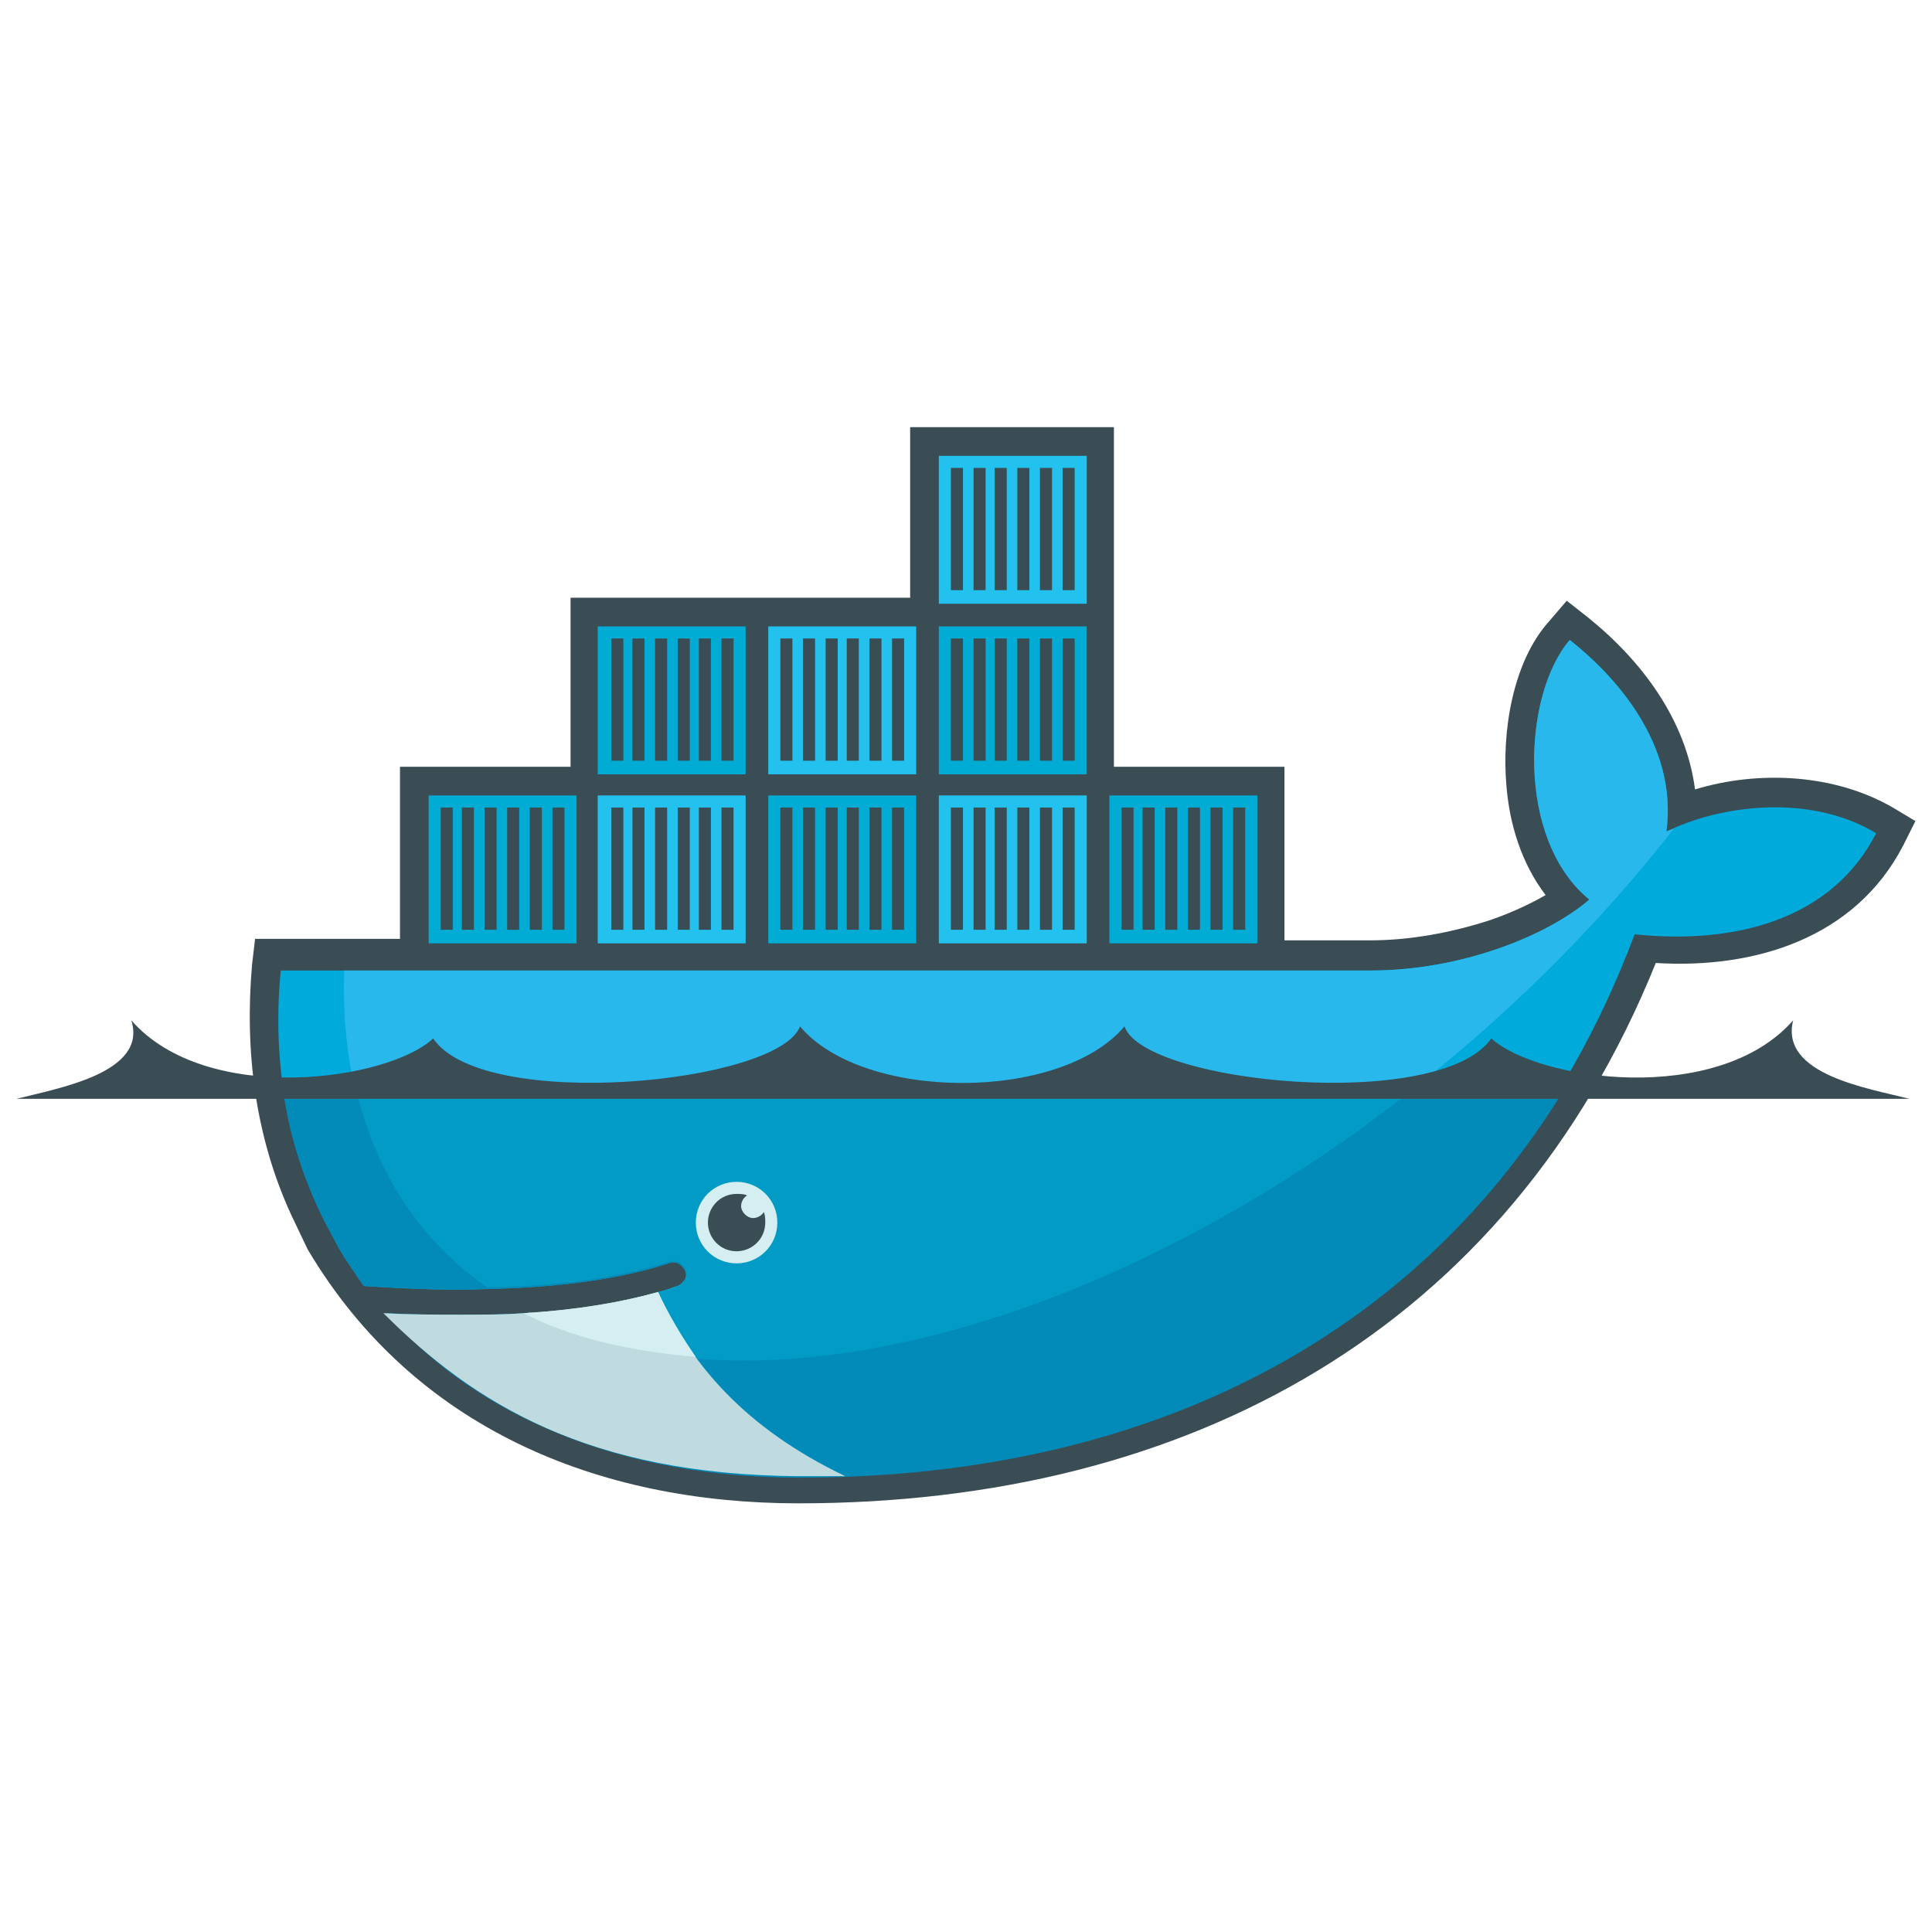
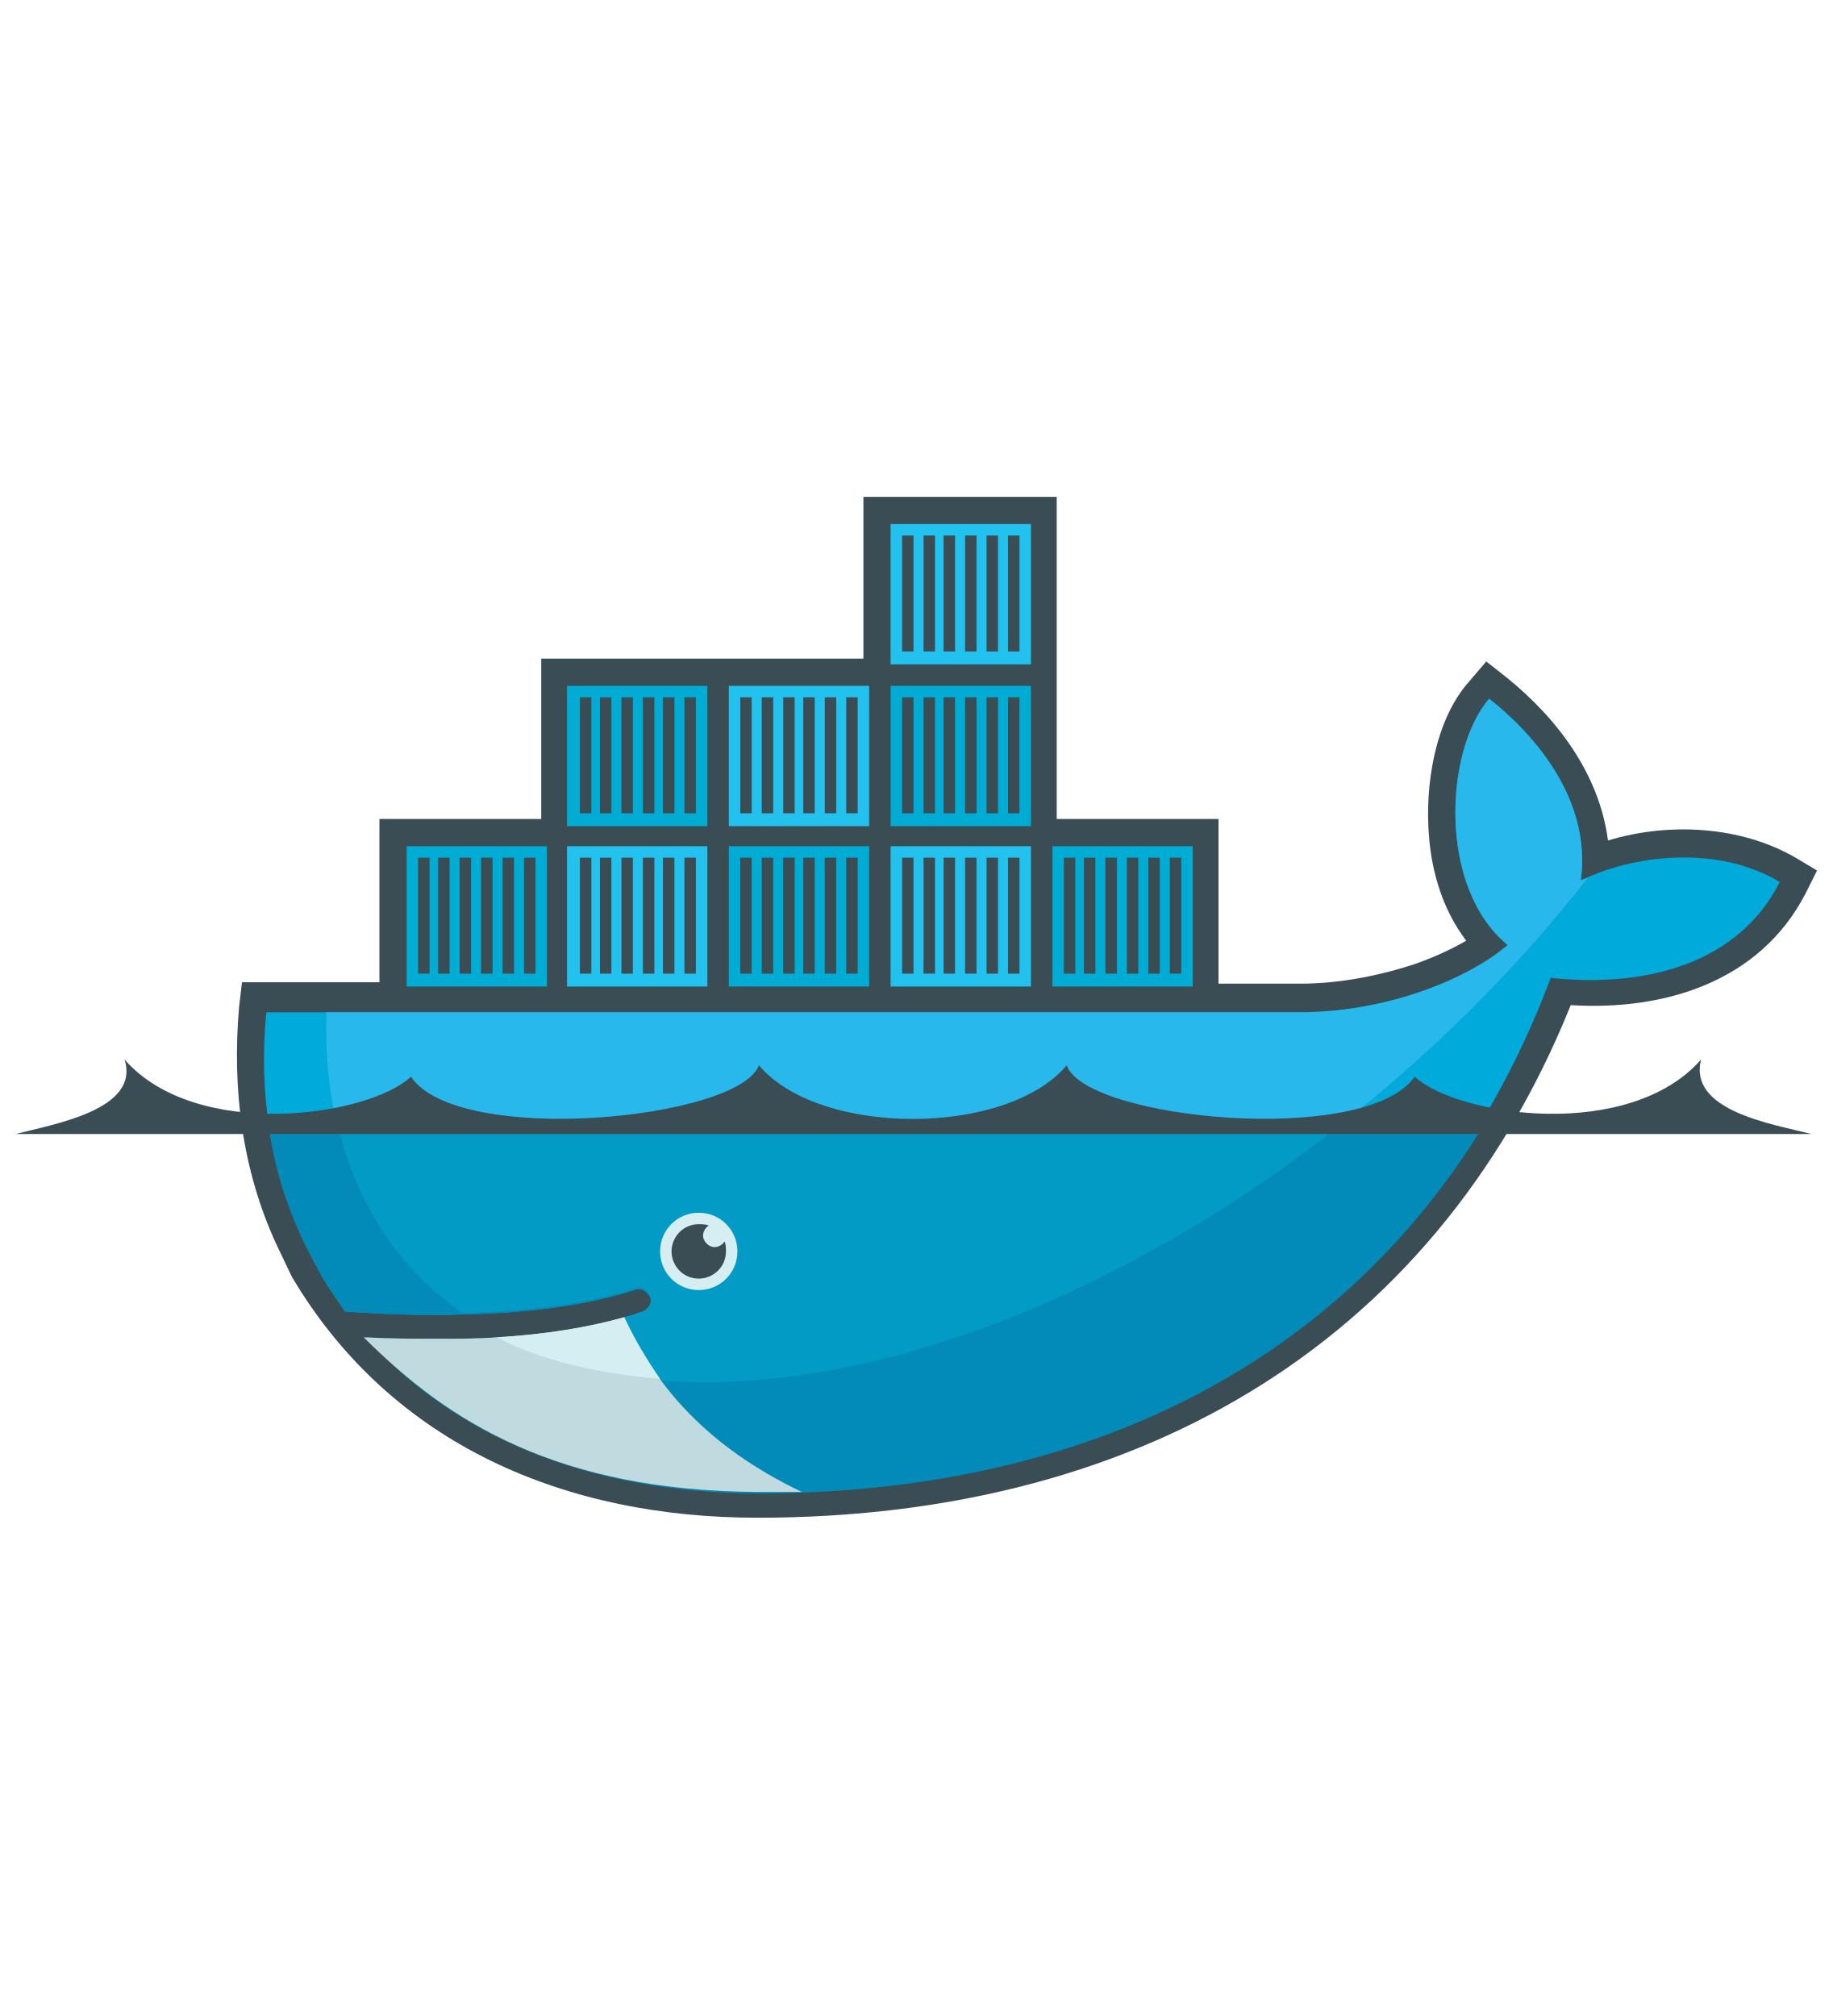
- <svg xmlns="http://www.w3.org/2000/svg" width="80px" height="80px" viewBox="0 0 128 128">
+ <svg xmlns="http://www.w3.org/2000/svg" width="80px" height="88px" viewBox="0 0 128 128">
  <path fill-rule="evenodd" clip-rule="evenodd" fill="#3A4D54" d="M73.8 50.8h11.3v11.5h5.7c2.6 0 5.3-.5 7.8-1.3 1.2-.4 2.6-1 3.8-1.7-1.6-2.1-2.4-4.7-2.6-7.3-.3-3.5.4-8.1 2.8-10.8l1.2-1.4 1.4 1.1c3.6 2.9 6.5 6.8 7.1 11.4 4.3-1.3 9.3-1 13.1 1.2l1.5.9-.8 1.6c-3.2 6.2-9.9 8.2-16.4 7.8-9.8 24.3-31 35.8-56.8 35.8-13.3 0-25.5-5-32.5-16.8l-.1-.2-1-2.1c-2.4-5.2-3.1-10.9-2.6-16.6l.2-1.7h9.6V50.8h11.3V39.6h22.5V28.3h13.5v22.5z" />
  <path fill="#00AADA" d="M110.4 55.1c.8-5.9-3.6-10.5-6.4-12.7-3.1 3.6-3.6 13.2 1.3 17.2-2.8 2.4-8.5 4.7-14.5 4.7H18.6c-.6 6.2.5 11.9 3 16.8l.8 1.5c.5.9 1.1 1.7 1.7 2.6 3 .2 5.7.3 8.2.2 4.9-.1 8.9-.7 12-1.7.5-.2.9.1 1.1.5.2.5-.1.9-.5 1.1-.4.1-.8.3-1.3.4-2.4.7-5 1.1-8.3 1.3h-.6c-1.3.1-2.7.1-4.2.1-1.6 0-3.1 0-4.9-.1 6 6.8 15.4 10.8 27.2 10.8 25 0 46.2-11.1 55.5-35.9 6.7.7 13.1-1 16-6.7-4.5-2.7-10.5-1.8-13.9-.1z" />
  <path fill="#28B8EB" d="M110.4 55.1c.8-5.9-3.6-10.5-6.4-12.7-3.1 3.6-3.6 13.2 1.3 17.2-2.8 2.4-8.5 4.7-14.5 4.7h-68c-.3 9.5 3.2 16.7 9.5 21 4.9-.1 8.9-.7 12-1.7.5-.2.9.1 1.1.5.2.5-.1.9-.5 1.1-.4.1-.8.3-1.3.4-2.4.7-5.2 1.2-8.5 1.4l-.1-.1c8.5 4.4 20.8 4.3 35-1.1 15.8-6.1 30.6-17.7 40.9-30.9-.2.1-.4.1-.5.2z" />
  <path fill="#028BB8" d="M18.7 71.8c.4 3.3 1.4 6.4 2.9 9.3l.8 1.5c.5.9 1.1 1.7 1.7 2.6 3 .2 5.7.3 8.2.2 4.9-.1 8.9-.7 12-1.7.5-.2.9.1 1.1.5.2.5-.1.9-.5 1.1-.4.1-.8.3-1.3.4-2.4.7-5.2 1.2-8.5 1.4h-.4c-1.3.1-2.7.1-4.1.1-1.6 0-3.2 0-4.9-.1 6 6.8 15.5 10.8 27.3 10.8 21.4 0 40-8.1 50.8-26H18.7v-.1z" />
  <path fill="#019BC6" d="M23.5 71.8c1.3 5.8 4.3 10.4 8.8 13.5 4.9-.1 8.9-.7 12-1.7.5-.2.9.1 1.1.5.2.5-.1.9-.5 1.1-.4.1-.8.3-1.3.4-2.4.7-5.2 1.2-8.6 1.4 8.5 4.4 20.8 4.3 34.9-1.1 8.5-3.3 16.8-8.2 24.2-14.1H23.5z" />
  <path fill-rule="evenodd" clip-rule="evenodd" fill="#00ACD3" d="M28.4 52.7h9.8v9.8h-9.8v-9.8zm.8.8h.8v8.1h-.8v-8.1zm1.4 0h.8v8.1h-.8v-8.1zm1.5 0h.8v8.1h-.8v-8.1zm1.5 0h.8v8.1h-.8v-8.1zm1.5 0h.8v8.1h-.8v-8.1zm1.5 0h.8v8.1h-.8v-8.1zm3-12h9.8v9.8h-9.8v-9.8zm.9.8h.8v8.1h-.8v-8.1zm1.4 0h.8v8.1h-.8v-8.1zm1.5 0h.8v8.1h-.8v-8.1zm1.5 0h.8v8.1h-.8v-8.1zm1.4 0h.8v8.1h-.8v-8.1zm1.5 0h.8v8.1h-.8v-8.1z" />
  <path fill-rule="evenodd" clip-rule="evenodd" fill="#23C2EE" d="M39.6 52.7h9.8v9.8h-9.8v-9.8zm.9.8h.8v8.1h-.8v-8.1zm1.4 0h.8v8.1h-.8v-8.1zm1.5 0h.8v8.1h-.8v-8.1zm1.5 0h.8v8.1h-.8v-8.1zm1.4 0h.8v8.1h-.8v-8.1zm1.5 0h.8v8.1h-.8v-8.1z" />
  <path fill-rule="evenodd" clip-rule="evenodd" fill="#00ACD3" d="M50.9 52.7h9.8v9.8h-9.8v-9.8zm.8.8h.8v8.1h-.8v-8.1zm1.5 0h.8v8.1h-.8v-8.1zm1.5 0h.8v8.1h-.8v-8.1zm1.4 0h.8v8.1h-.8v-8.1zm1.5 0h.8v8.1h-.8v-8.1zm1.5 0h.8v8.1h-.8v-8.1z" />
  <path fill-rule="evenodd" clip-rule="evenodd" fill="#23C2EE" d="M50.9 41.5h9.8v9.8h-9.8v-9.8zm.8.8h.8v8.1h-.8v-8.1zm1.5 0h.8v8.1h-.8v-8.1zm1.5 0h.8v8.1h-.8v-8.1zm1.4 0h.8v8.1h-.8v-8.1zm1.5 0h.8v8.1h-.8v-8.1zm1.5 0h.8v8.1h-.8v-8.1zm3.1 10.4H72v9.8h-9.8v-9.8zm.8.8h.8v8.1H63v-8.1zm1.5 0h.8v8.1h-.8v-8.1zm1.4 0h.8v8.1h-.8v-8.1zm1.5 0h.8v8.1h-.8v-8.1zm1.5 0h.8v8.1h-.8v-8.1zm1.5 0h.8v8.1h-.8v-8.1z" />
  <path fill-rule="evenodd" clip-rule="evenodd" fill="#00ACD3" d="M62.2 41.5H72v9.8h-9.8v-9.8zm.8.8h.8v8.1H63v-8.1zm1.5 0h.8v8.1h-.8v-8.1zm1.4 0h.8v8.1h-.8v-8.1zm1.5 0h.8v8.1h-.8v-8.1zm1.5 0h.8v8.1h-.8v-8.1zm1.5 0h.8v8.1h-.8v-8.1z" />
  <path fill-rule="evenodd" clip-rule="evenodd" fill="#23C2EE" d="M62.2 30.2H72V40h-9.8v-9.8zm.8.8h.8v8.1H63V31zm1.5 0h.8v8.1h-.8V31zm1.4 0h.8v8.1h-.8V31zm1.5 0h.8v8.1h-.8V31zm1.5 0h.8v8.1h-.8V31zm1.5 0h.8v8.1h-.8V31z" />
  <path fill-rule="evenodd" clip-rule="evenodd" fill="#00ACD3" d="M73.5 52.7h9.8v9.8h-9.8v-9.8zm.8.8h.8v8.1h-.8v-8.1zm1.4 0h.8v8.1h-.8v-8.1zm1.5 0h.8v8.1h-.8v-8.1zm1.5 0h.8v8.1h-.8v-8.1zm1.5 0h.8v8.1h-.8v-8.1zm1.5 0h.8v8.1h-.8v-8.1z" />
  <path fill-rule="evenodd" clip-rule="evenodd" fill="#D4EEF1" d="M48.8 78.3c1.5 0 2.7 1.2 2.7 2.7 0 1.5-1.2 2.7-2.7 2.7-1.5 0-2.7-1.2-2.7-2.7 0-1.5 1.2-2.7 2.7-2.7" />
  <path fill-rule="evenodd" clip-rule="evenodd" fill="#3A4D54" d="M48.8 79.1c.2 0 .5 0 .7.1-.2.1-.4.4-.4.7 0 .4.4.8.8.8.3 0 .6-.2.7-.4.1.2.1.5.1.7 0 1.1-.9 1.9-1.9 1.9-1.1 0-1.9-.9-1.9-1.9 0-1 .8-1.9 1.9-1.9M1.1 72.8h125.4c-2.7-.7-8.6-1.6-7.7-5.2-5 5.7-16.9 4-20 1.2-3.4 4.9-23 3-24.3-.8-4.2 5-17.3 5-21.5 0-1.4 3.8-21 5.7-24.3.8-3 2.8-15 4.5-20-1.2 1.1 3.5-4.9 4.5-7.6 5.2" />
  <path fill="#BFDBE0" d="M56 97.8c-6.7-3.2-10.3-7.5-12.4-12.2-2.5.7-5.5 1.2-8.9 1.4-1.3.1-2.7.1-4.1.1-1.7 0-3.4 0-5.2-.1 6 6 13.6 10.7 27.5 10.8H56z" />
  <path fill="#D4EEF1" d="M46.1 89.9c-.9-1.3-1.8-2.8-2.5-4.3-2.5.7-5.5 1.2-8.9 1.4 2.3 1.2 5.7 2.4 11.4 2.9z" />
</svg>
